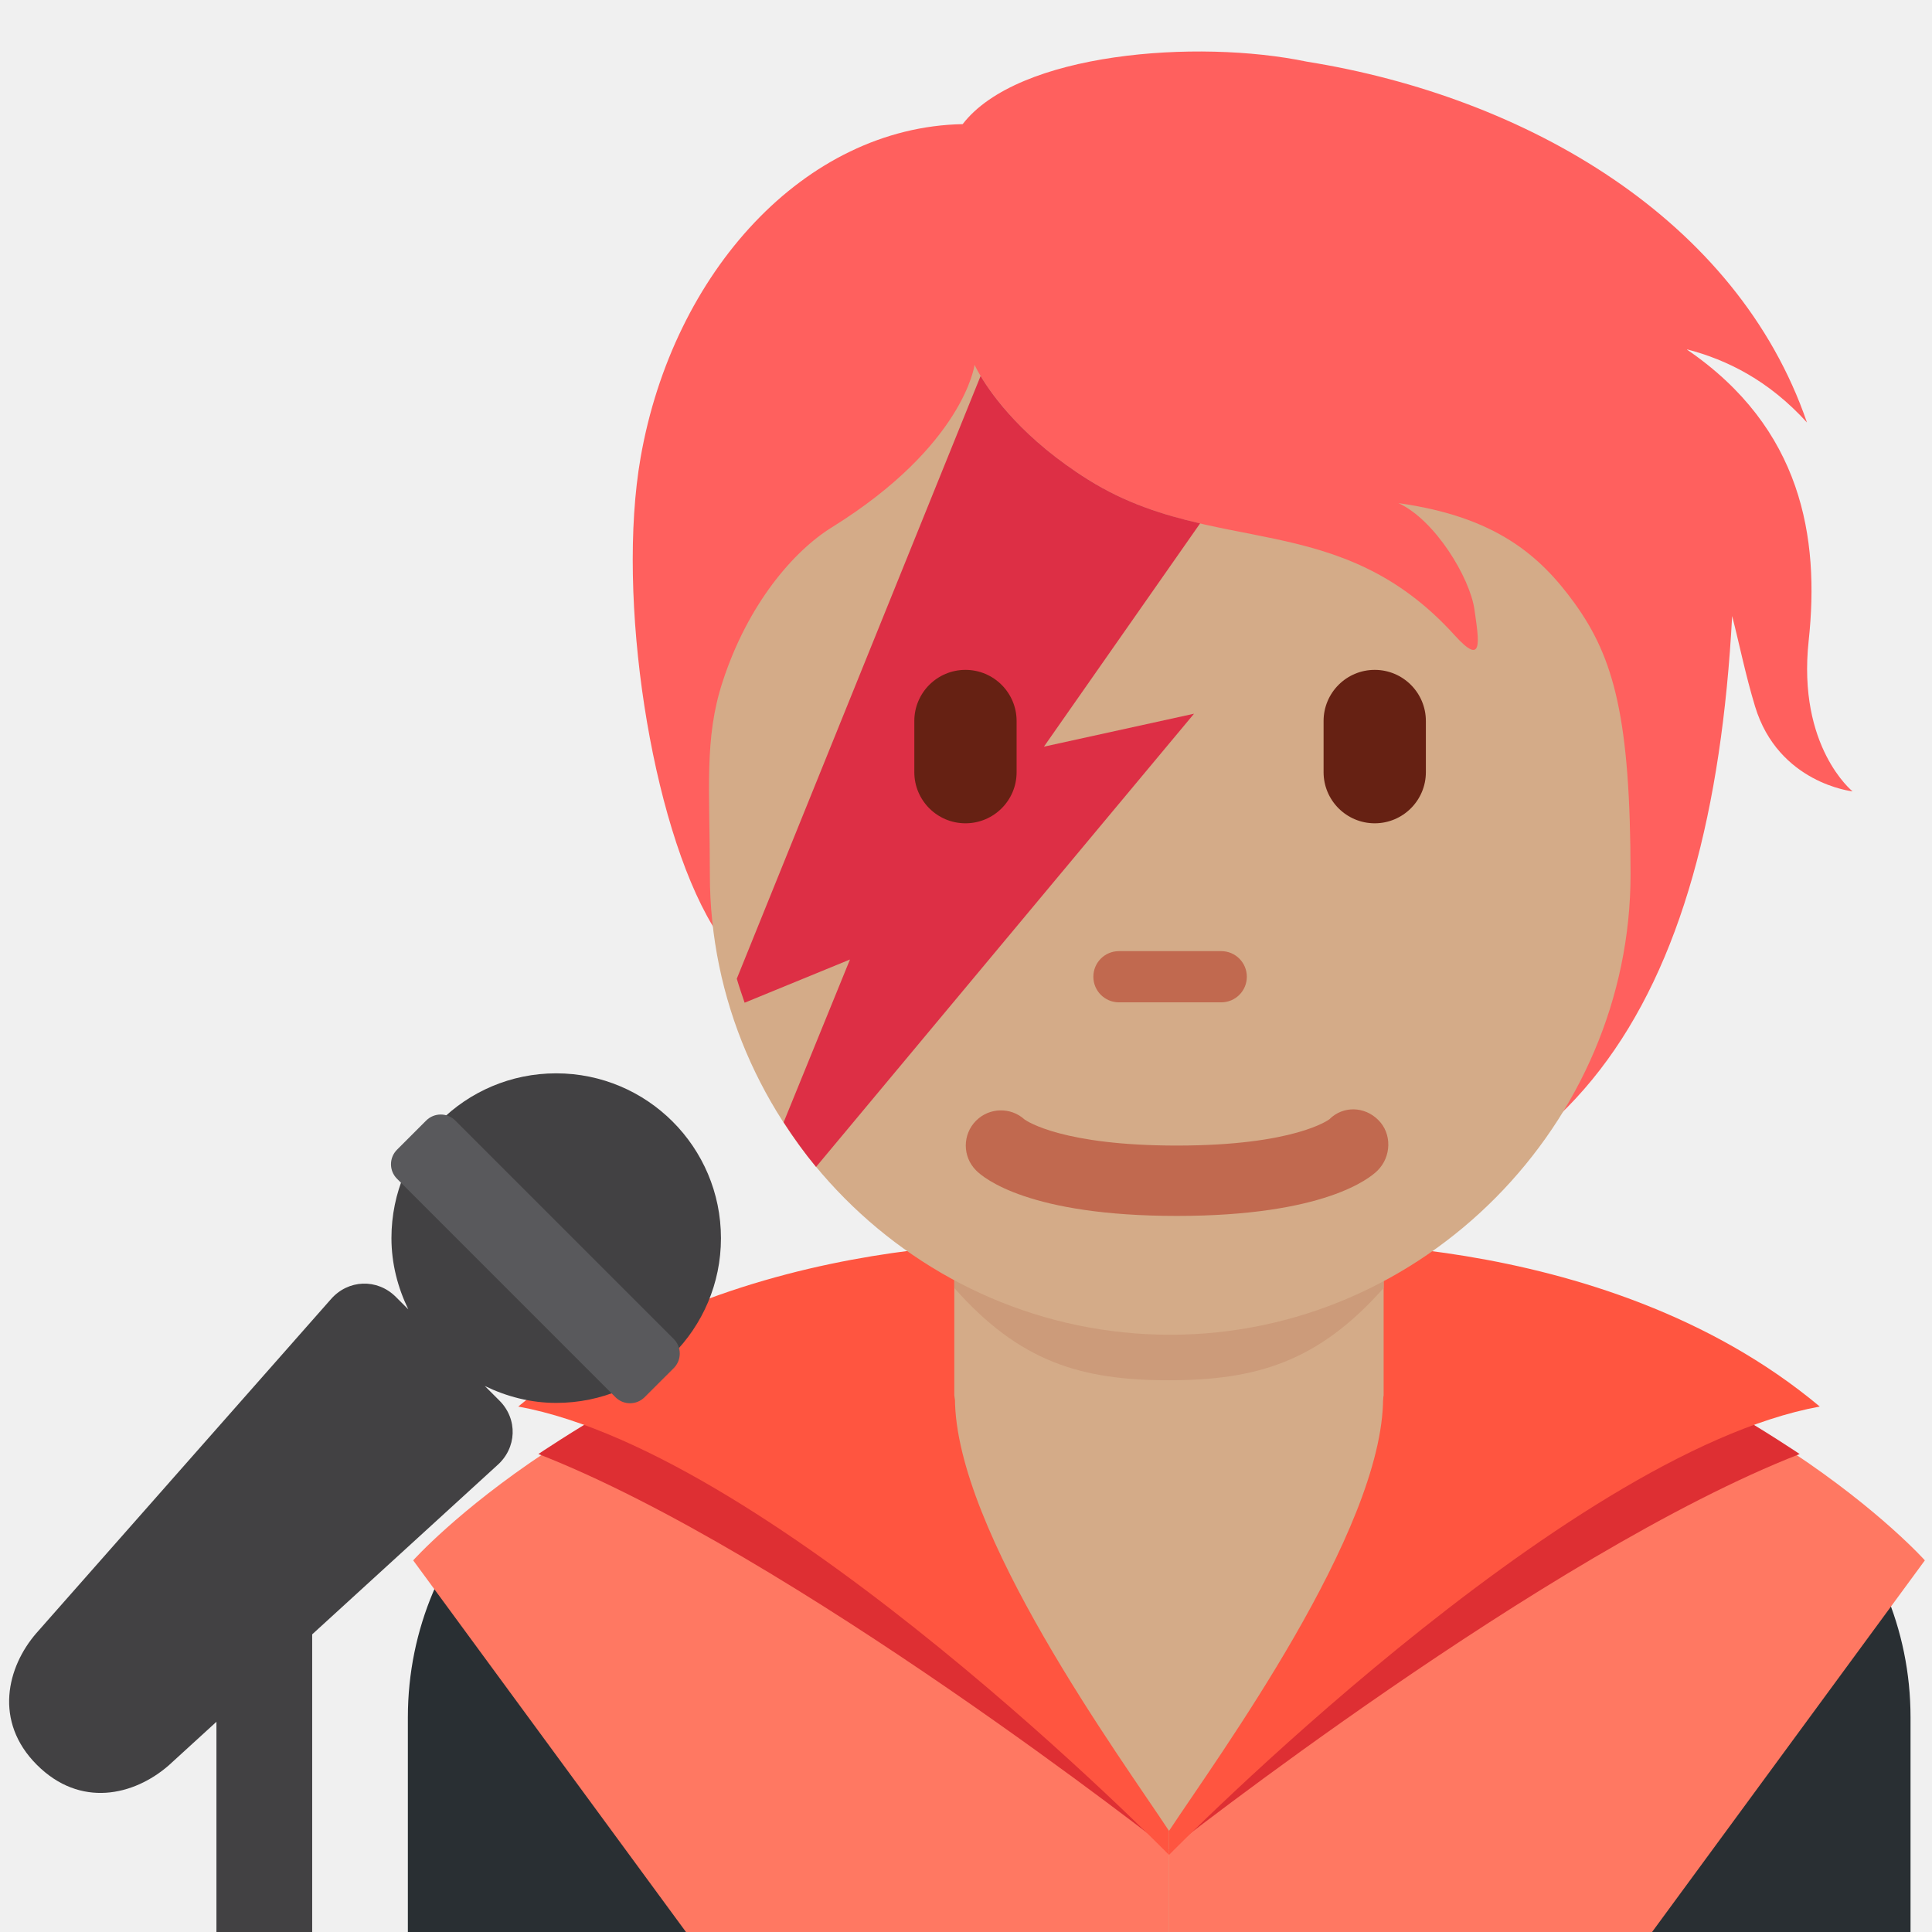
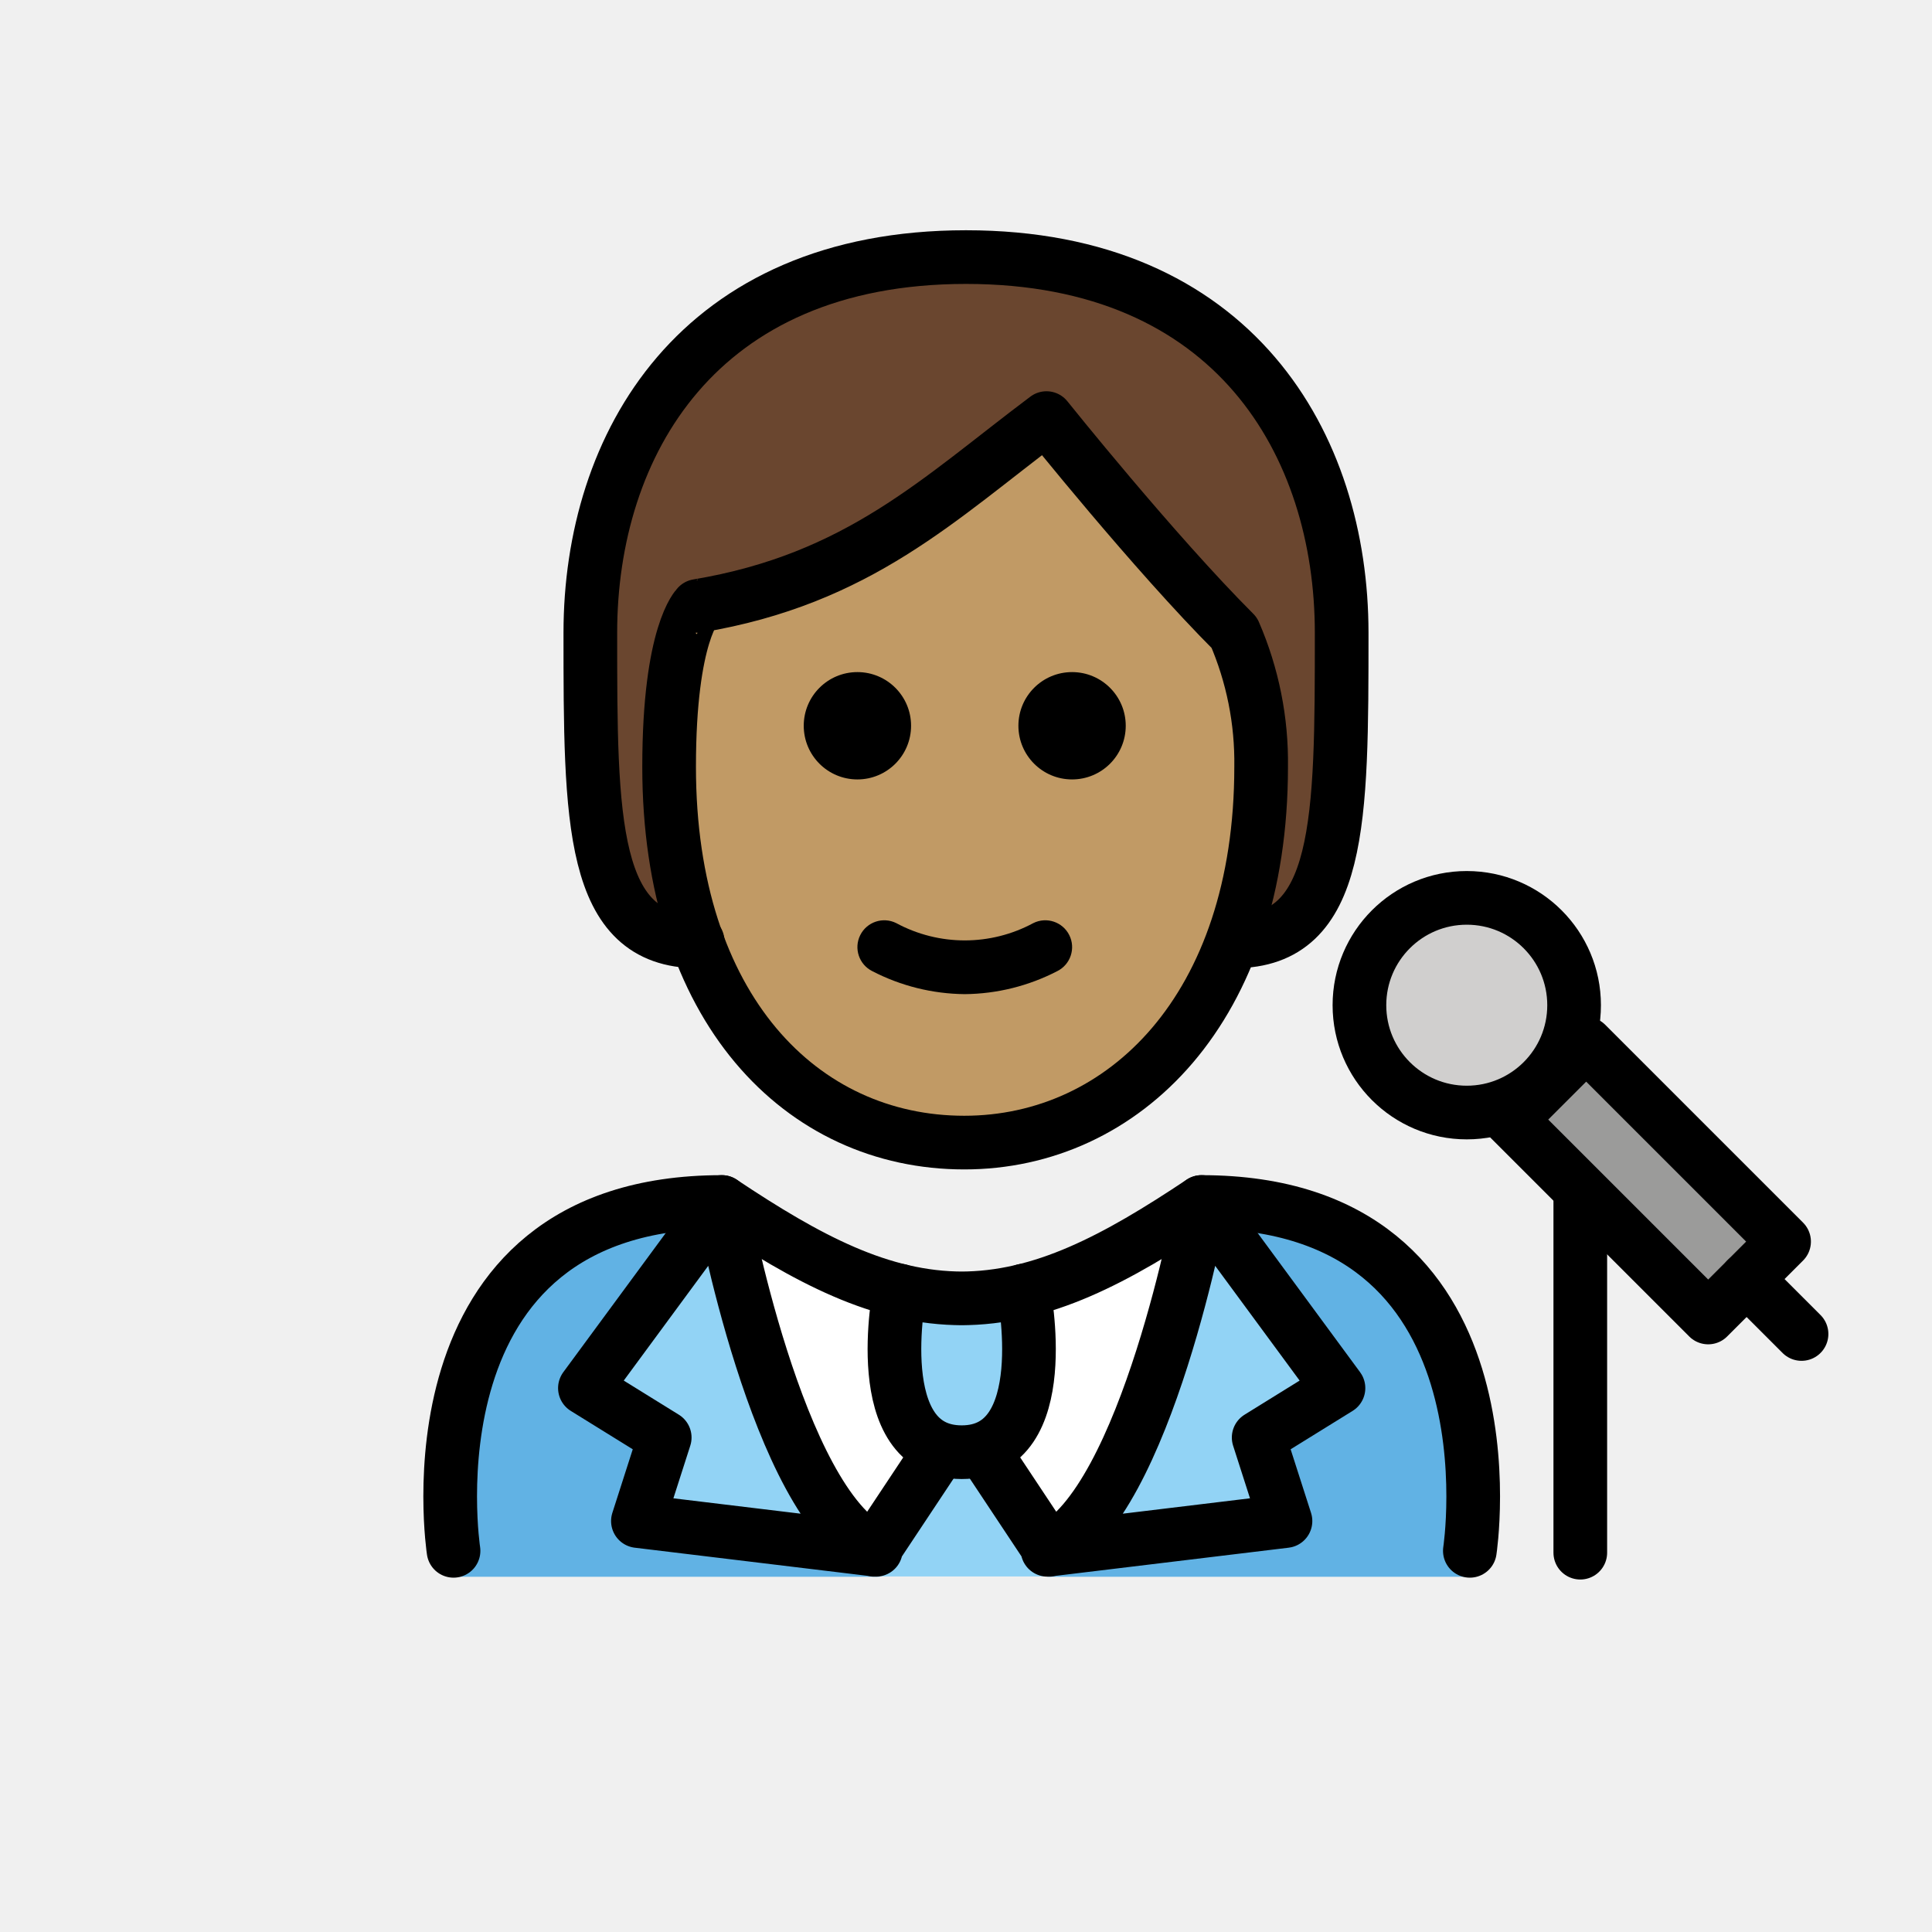
- <svg xmlns="http://www.w3.org/2000/svg" viewBox="0 0 36 36">
-   <path fill="#D4AB88" d="M13.6 26h16v10h-16z" />
-   <path fill="#292F33" d="M29.6 26v10h6v-4c0-3.314-2.685-6-6-6zm-16 0c-3.313 0-6 2.686-6 6v4h6V26z" />
-   <path fill="#FF7862" d="M21.783 36h9.001l5.083-6.925s-3.333-3.729-9.771-4.95c0 1.304.988 3.337.988 3.337l-5.301 7.006V36z" />
-   <path fill="#FF7862" d="M21.783 36h-9.001l-5.083-6.925s3.333-3.729 9.771-4.95c0 1.304-.988 3.337-.988 3.337l5.301 7.006V36z" />
-   <path fill="#DE2F33" d="M33.534 27.094s-2.453-1.665-4.656-2.447c-3.058-1.086-2.375 1.939-2.375 1.939s-3.82 6.429-4.72 7.883c0-.001 7.034-5.535 11.751-7.375zm-23.502 0s2.453-1.665 4.656-2.447c3.058-1.086 2.375 1.939 2.375 1.939s3.82 6.429 4.72 7.883c0-.001-7.035-5.535-11.751-7.375z" />
-   <path fill="#FF5540" d="M21.784 34.563s7.333-7.479 12.125-8.354c-4.083-3.417-10.125-3.042-10.125-3.042 0 1.224 1.988 1.368 1.988 2.882 0 2.485-3.09 6.703-3.989 8.067l.001.447z" />
-   <path fill="#FF5540" d="M21.782 34.563s-7.333-7.479-12.125-8.354c4.083-3.417 10.125-3.042 10.125-3.042 0 1.224-1.988 1.368-1.988 2.882 0 2.485 3.09 6.703 3.989 8.067l-.001.447z" />
-   <path fill="#D4AB88" d="M17.782 26s.5 3.5 4 3.5 4-3.5 4-3.5v-4h-8v4z" />
-   <path fill="#CC9B7A" d="M17.782 24c1.216 1.374 2.355 1.719 3.996 1.719 1.639 0 2.787-.346 4.004-1.719v-1.625h-8V24z" />
-   <path fill="#FF605E" d="M33.702 11.938c.208-1.924-.128-3.959-2.262-5.42l-.004-.008c.751.196 1.524.581 2.234 1.362-1.301-3.789-5.222-6.067-9.318-6.723-2.05-.427-5.387-.171-6.414 1.164-2.944.057-5.397 2.759-6.001 6.212-.456 2.604.193 6.816 1.342 8.726 1.541 2.56 2.427-1.457 3.758-1.06 1.914 2.529 2.302 6.776 5.719 6.776 6.506 0 9.133-4.248 9.52-11.489.136.528.246 1.087.426 1.682.434 1.437 1.818 1.586 1.818 1.586s-1.032-.827-.818-2.808z" />
-   <path fill="#D4AB88" d="M29.342 11.243c-.646-.894-1.472-1.614-3.284-1.868.68.311 1.331 1.387 1.416 1.982.085.595.17 1.076-.368.481-2.155-2.382-4.502-1.444-6.827-2.899-1.624-1.016-2.119-2.141-2.119-2.141s-.198 1.5-2.661 3.029c-.714.443-1.566 1.43-2.038 2.888-.34 1.048-.234 1.982-.234 3.578 0 4.66 3.841 8.578 8.578 8.578s8.578-3.953 8.578-8.578c-.002-2.898-.305-4.03-1.041-5.05z" />
-   <path fill="#DD2F45" d="M15.206 21.744l7.043-8.445-2.797.614 2.91-4.16c-.693-.16-1.39-.379-2.084-.814-1.203-.753-1.785-1.562-2.006-1.933l-4.543 11.231c.044.152.096.298.146.447l1.963-.805-1.236 3.033c.186.288.386.568.604.832z" />
-   <path fill="#C1694F" d="M22.756 18.677H20.85c-.263 0-.477-.213-.477-.477s.213-.477.477-.477h1.906c.263 0 .477.213.477.477s-.213.477-.477.477z" />
-   <path fill="#662113" d="M17.99 15.341c-.526 0-.953-.427-.953-.953v-.953c0-.526.427-.953.953-.953s.953.427.953.953v.953c.001.526-.426.953-.953.953zm7.626 0c-.526 0-.953-.427-.953-.953v-.953c0-.526.427-.953.953-.953s.953.427.953.953v.953c0 .526-.427.953-.953.953z" />
-   <path fill="#C1694F" d="M21.929 22.657c-2.754 0-3.6-.705-3.741-.848-.256-.256-.256-.671 0-.927.248-.248.646-.255.902-.023.052.037.721.487 2.839.487 2.2 0 2.836-.485 2.842-.49.256-.255.657-.243.913.015.256.256.242.683-.014.939-.142.142-.987.847-3.741.847" />
-   <path fill="#424143" d="M10.363 20c-1.695 0-3.069 1.374-3.069 3.07 0 .478.119.925.314 1.328l-.232-.232c-.347-.347-.89-.327-1.212.045L.676 30.433c-.544.628-.798 1.643.011 2.452.809.809 1.807.574 2.454.013l.892-.815V36h1.784v-5.546l3.443-3.146c.372-.323.393-.865.045-1.211l-.271-.271c.404.196.851.315 1.33.315 1.696 0 3.07-1.374 3.07-3.07C13.433 21.374 12.058 20 10.363 20z" />
-   <path fill="#59595C" d="M12.011 26.035c-.15.15-.393.15-.543 0l-4.07-4.07c-.15-.15-.15-.392 0-.542l.543-.543c.15-.15.393-.15.543 0l4.07 4.07c.15.15.15.393 0 .543l-.543.542z" />
+ <svg xmlns="http://www.w3.org/2000/svg" id="emoji" viewBox="0 0 72 72" version="1.1">
+   <g id="color">
+     <path fill="#FFFFFF" d="M54.778,58.592c0,0,2-13.797-10-13.797c-3.192,2.119-5.926,3.584-9,3.578h0.125 c-3.074,0.006-5.808-1.458-9-3.578c-12,0-10,13.797-10,13.797" />
+     <path fill="#61B2E4" d="M26.902,44.795c-12,0-10,13.967-10,13.967h15.893C32.796,58.762,28.375,55.498,26.902,44.795" />
+     <path fill="#61B2E4" d="M44.778,44.795c12,0,10,13.967,10,13.967h-15.748C39.029,58.762,44.452,51.319,44.778,44.795" />
+     <path fill="#92D3F5" d="M33.533,48.284c0,0-1.206,6.021,2.307,6.021c3.514,0,2.307-6.021,2.307-6.021" />
+     <rect x="59.386" y="38.782" width="4" height="10.43" transform="matrix(0.7071 -0.7071 0.7071 0.7071 -13.1305 56.2929)" fill="#9B9B9A" />
+     <ellipse cx="54.662" cy="37.461" rx="4" ry="4" fill="#D0CFCE" />
+     <path fill="#92D3F5" d="M34.99,54.488l-2.415,3.638c-3.63-1.754-5.672-12.962-5.672-12.962l-5.105,6.935l2.974,1.842 l-0.999,3.113l8.869,1.072" />
+     <polygon fill="#92D3F5" points="35.679,54.096 37.469,56.706 38.976,58.75 32.665,58.75 34.172,56.706" />
+     <path fill="#92D3F5" d="M36.69,54.488l2.415,3.638c3.63-1.754,5.672-12.962,5.672-12.962l5.104,6.935l-2.974,1.842 l0.999,3.113l-8.869,1.072" />
+     <path fill="#A57939" d="M24.619,21.491" />
+   </g>
+   <g id="skin-shadow" />
+   <g id="hair">
+     <path fill="#6a462f" d="M26,35.081c-4,0-4-4.5-4-11.5s4-14,14-14s14,7,14,14s0,11.5-4,11.5" />
+   </g>
+   <g id="skin">
+     <path fill="#c19a65" d="M24.936,28.581c0,9,4.936,14,11,14c5.936,0,11.063-5,11.063-14c0.025-1.719-0.316-3.423-1-5 c-3-3-7-8-7-8c-4,3-7,6-13,7C26,22.581,24.936,23.58,24.936,28.581z" />
+   </g>
+   <g id="line">
+     <ellipse cx="54.662" cy="37.461" rx="4" ry="4" fill="none" stroke="#000000" stroke-linecap="round" stroke-linejoin="round" stroke-miterlimit="10" stroke-width="2" />
+     <line x1="65.091" x2="67.138" y1="47.667" y2="49.714" fill="none" stroke="#000000" stroke-linecap="round" stroke-linejoin="round" stroke-miterlimit="10" stroke-width="2" />
+     <line x1="58.893" x2="58.893" y1="44.664" y2="57.864" fill="none" stroke="#000000" stroke-linecap="round" stroke-linejoin="round" stroke-miterlimit="10" stroke-width="2" />
+     <path fill="none" stroke="#000000" stroke-linecap="round" stroke-linejoin="round" stroke-miterlimit="10" stroke-width="2" d="M33.533,48.098c0,0-1.206,6.021,2.307,6.021c3.514,0,2.307-6.021,2.307-6.021" />
+     <path fill="none" stroke="#000000" stroke-linecap="round" stroke-linejoin="round" stroke-miterlimit="10" stroke-width="2" d="M34.99,54.119l-2.415,3.638c-3.63-1.754-5.672-12.962-5.672-12.962l-5.105,6.935l2.974,1.842l-0.999,3.113 l8.869,1.072" />
+     <path fill="none" stroke="#000000" stroke-linecap="round" stroke-linejoin="round" stroke-miterlimit="10" stroke-width="2" d="M36.69,54.119l2.415,3.638c3.63-1.754,5.672-12.962,5.672-12.962l5.104,6.935l-2.974,1.842l0.999,3.113 l-8.869,1.072" />
+     <path fill="none" stroke="#000000" stroke-linecap="round" stroke-linejoin="round" stroke-miterlimit="10" stroke-width="2" d="M16.902,57.795c0,0-2-13,10-13c3.192,2.128,5.926,3.598,9,3.592h-0.125c3.074,0.006,5.808-1.464,9-3.592 c12,0,10,13,10,13" />
+     <path fill="none" stroke="#000000" stroke-linecap="round" stroke-linejoin="round" stroke-miterlimit="10" stroke-width="2" d="M27.441,25.171" />
+     <path fill="none" stroke="#000000" stroke-linecap="round" stroke-linejoin="round" stroke-width="2" d="M26,35.081 c-4,0-4-4.5-4-11.5s4-14,14-14s14,7,14,14s0,11.5-4,11.5" />
+     <path fill="none" stroke="#000000" stroke-linejoin="round" stroke-width="2" d="M24.936,28.581c0,9,4.936,14,11,14 c5.936,0,11.063-5,11.063-14c0.025-1.719-0.316-3.423-1-5c-3-3-7-8-7-8c-4,3-7,6-13,7 C26,22.581,24.936,23.58,24.936,28.581z" />
+     <path d="M33.953,27.047c0,1.105-0.895,2-2,2s-2-0.895-2-2s0.895-2,2-2C33.057,25.047,33.953,25.942,33.953,27.047" />
+     <path d="M35.953,37.049c-1.2-0.012-2.381-0.305-3.447-0.858c-0.494-0.247-0.694-0.848-0.447-1.342 c0.247-0.494,0.848-0.694,1.342-0.447c1.593,0.859,3.512,0.859,5.106,0c0.494-0.247,1.095-0.047,1.342,0.447 s0.047,1.095-0.447,1.342C38.334,36.744,37.153,37.038,35.953,37.049z" />
+     <path d="M41.953,27.047c0,1.105-0.895,2-2,2s-2-0.895-2-2s0.895-2,2-2C41.057,25.047,41.953,25.942,41.953,27.047" />
+     <rect x="59.386" y="38.782" width="4" height="10.43" transform="matrix(0.7071 -0.7071 0.7071 0.7071 -13.1305 56.2929)" fill="none" stroke="#000000" stroke-linecap="round" stroke-linejoin="round" stroke-miterlimit="10" stroke-width="2" />
+   </g>
</svg>
